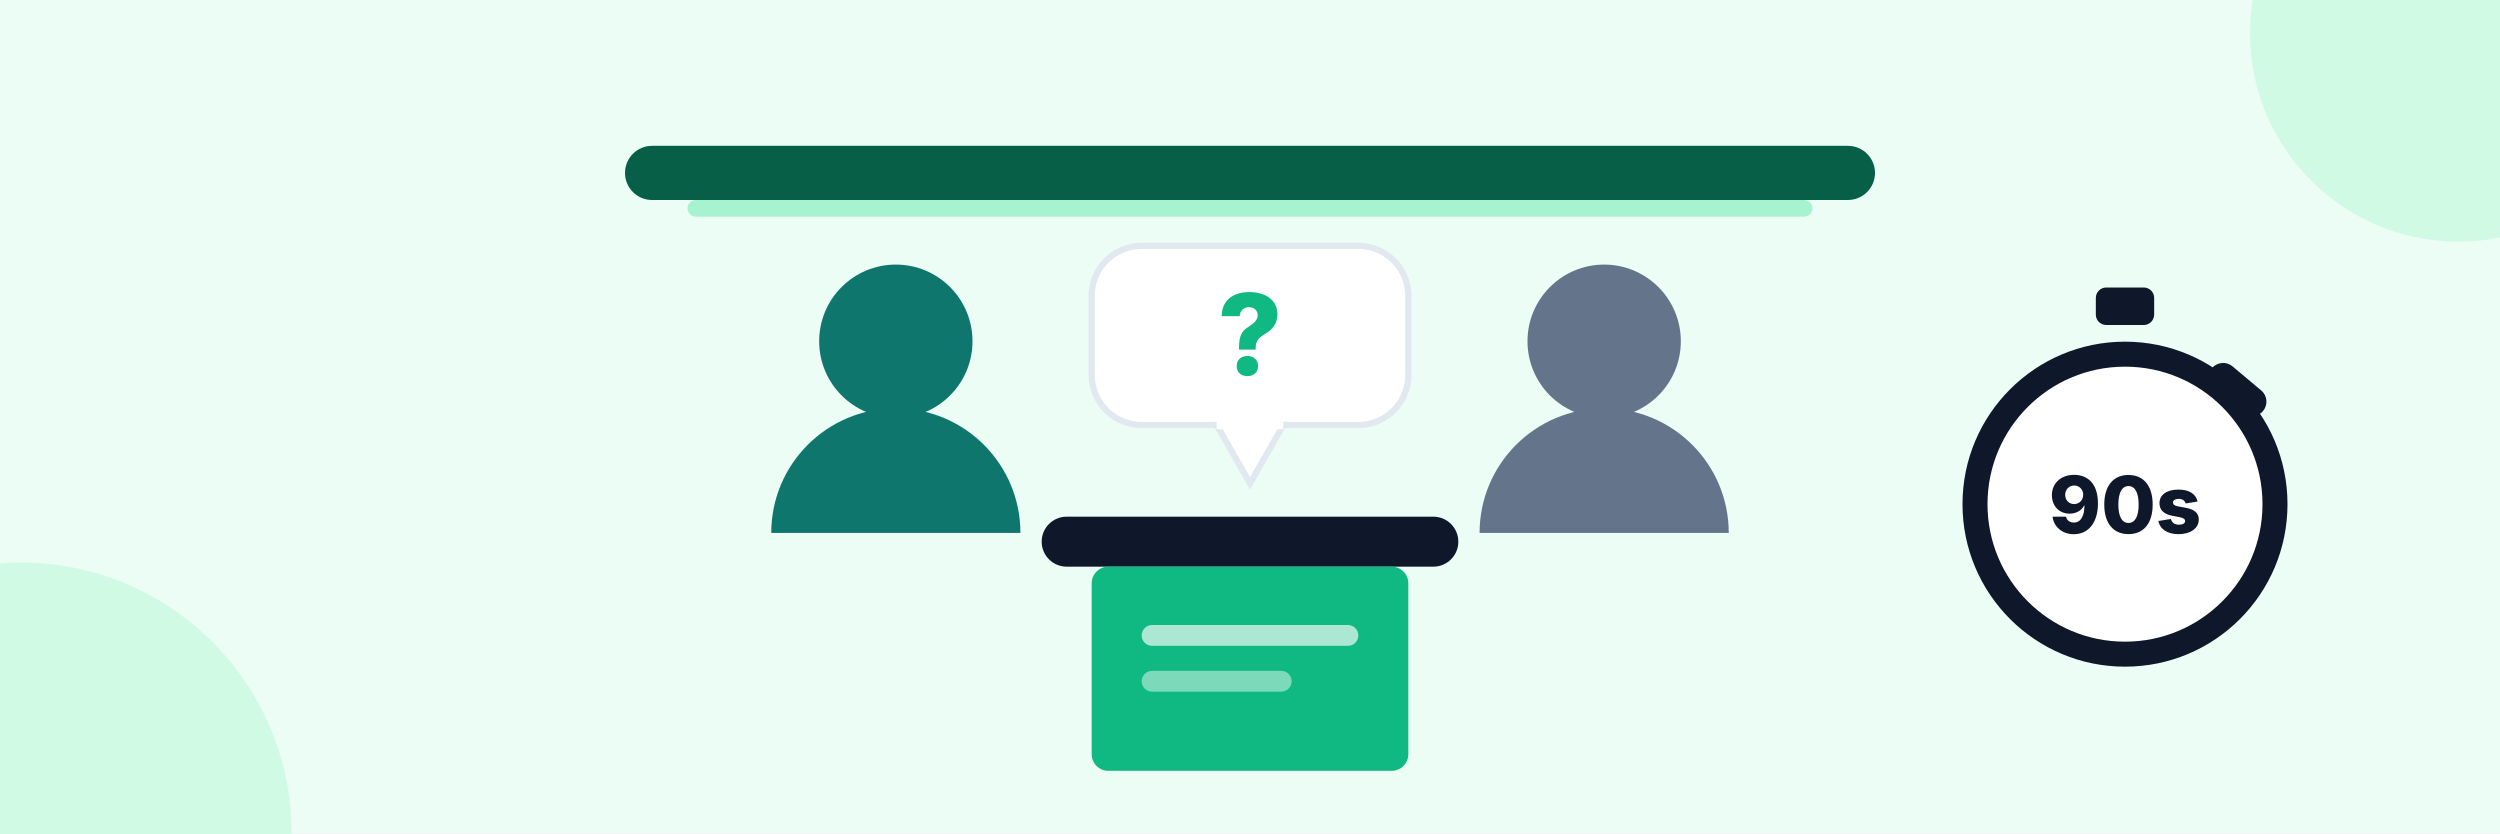
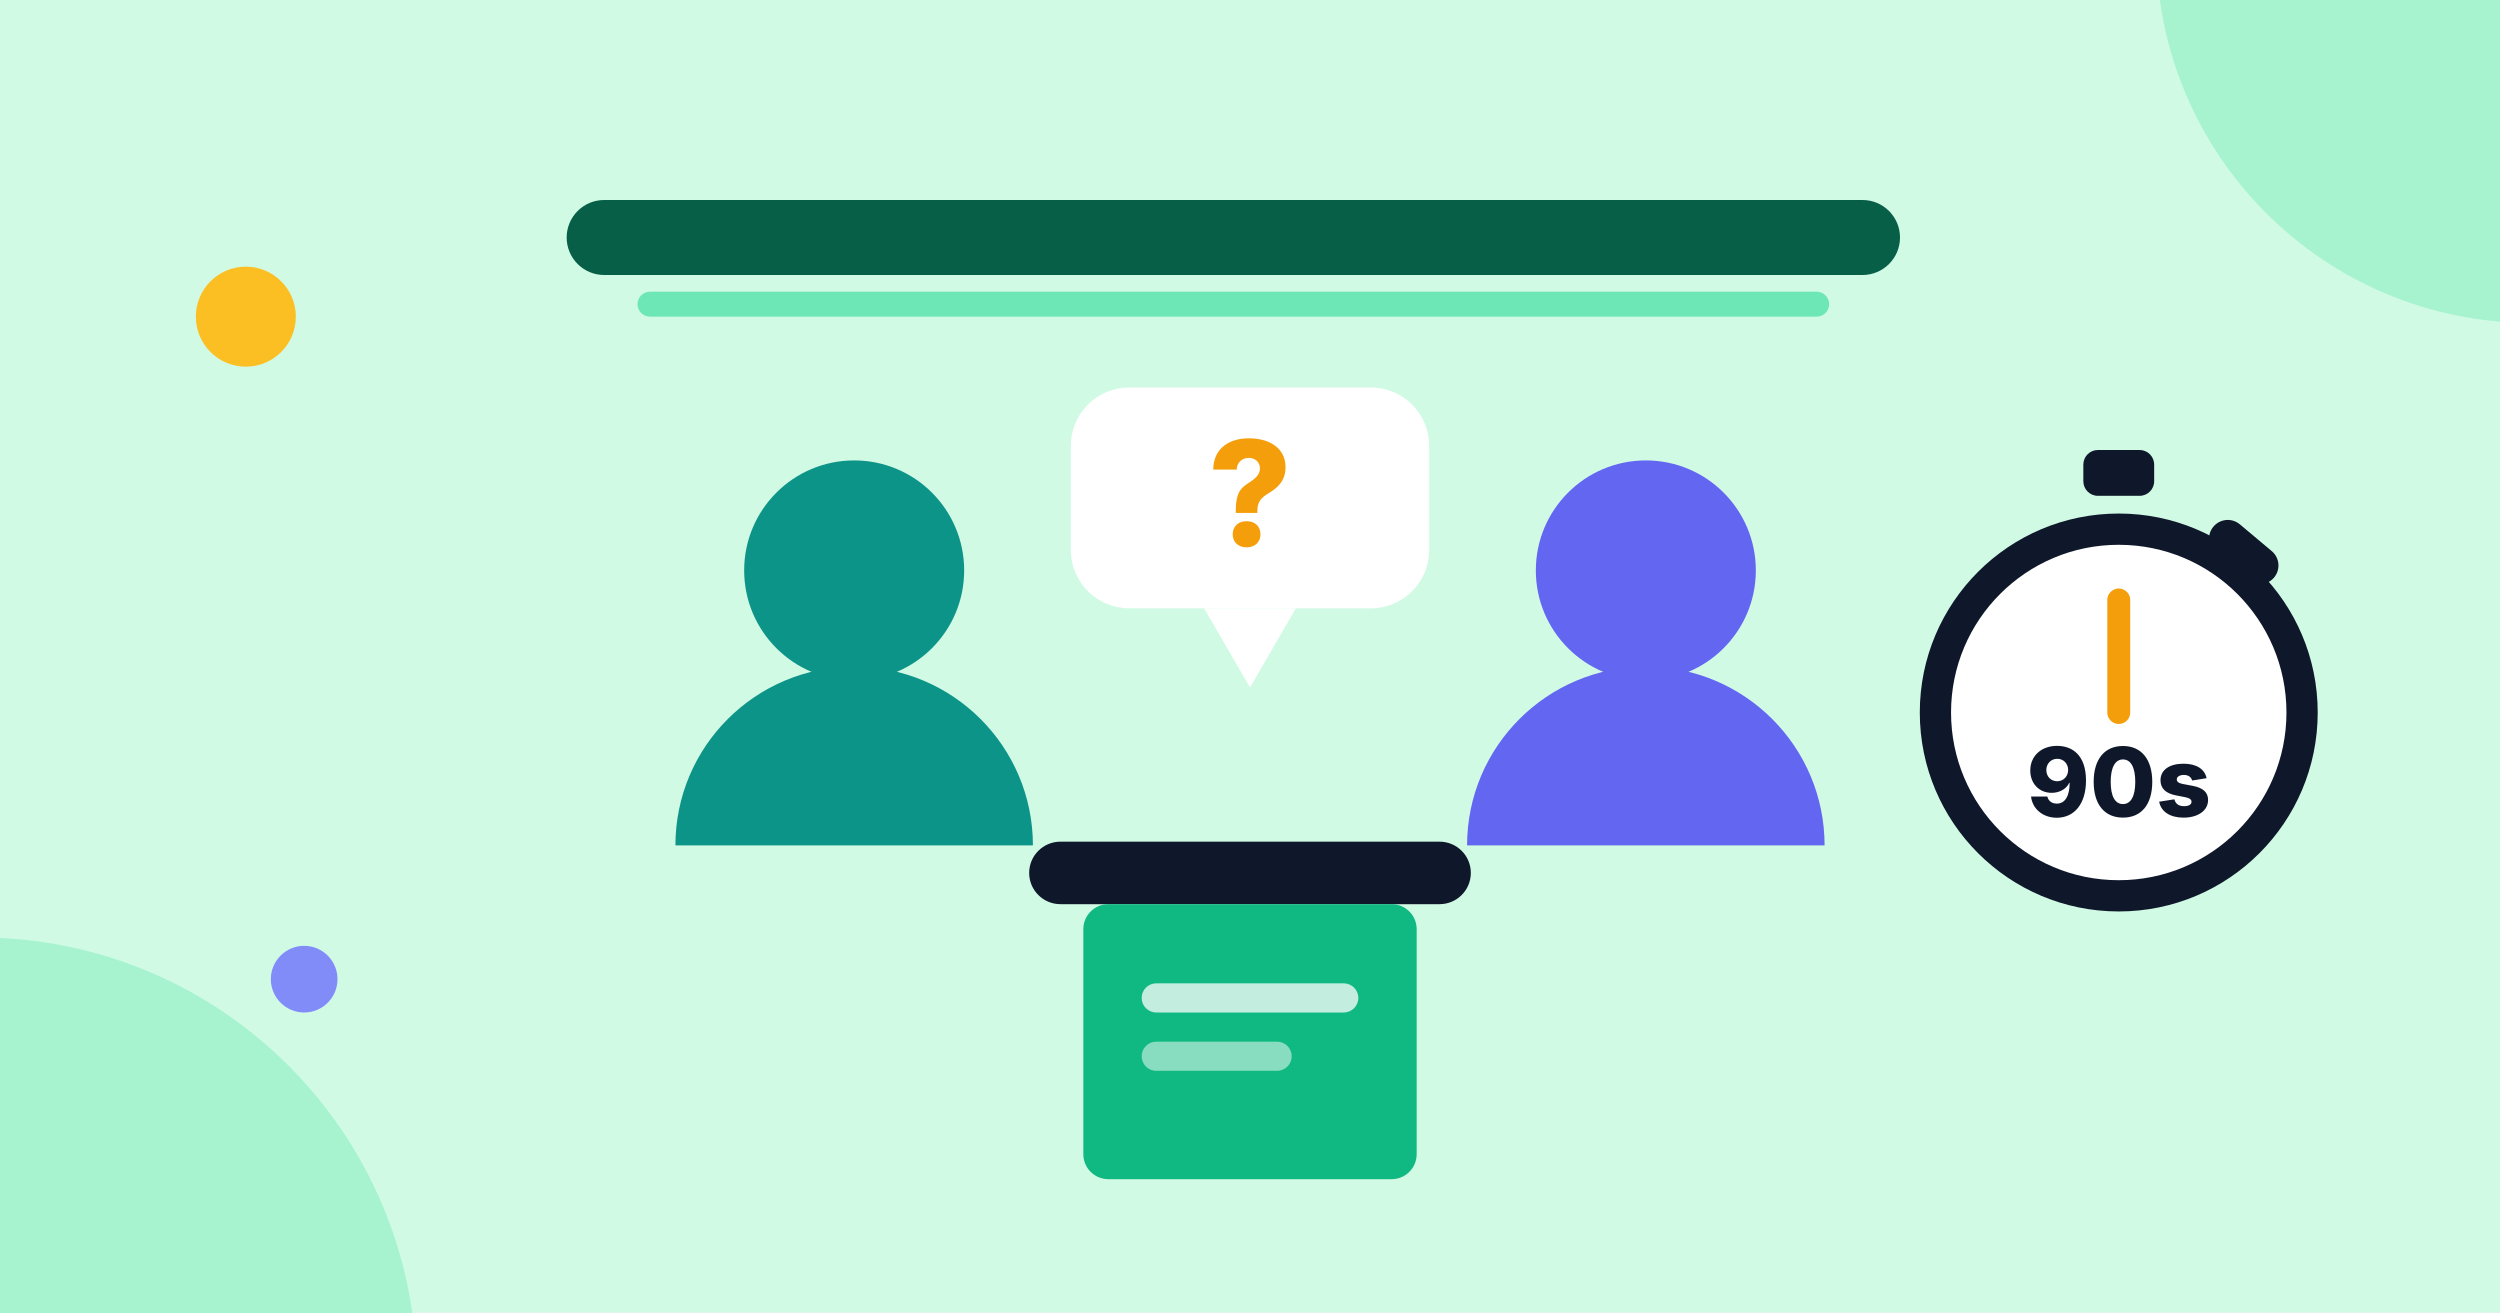
- <svg xmlns="http://www.w3.org/2000/svg" viewBox="0 0 1200 400" width="1200" height="400" role="img" aria-label="An exhibitor and a visitor talking across a booth counter beside a stopwatch showing ninety seconds">
+ <svg xmlns="http://www.w3.org/2000/svg" viewBox="0 0 1200 630" width="1200" height="630" role="img" aria-label="An exhibitor and a visitor talking across a booth counter beside a stopwatch showing ninety seconds">
  <defs>
    <g id="person">
      <circle cx="0" cy="-7" r="8" />
      <path d="M-13 13a13 13 0 0 1 26 0z" />
    </g>
  </defs>
-   <rect width="1200" height="400" fill="#ecfdf5" />
-   <circle cx="10" cy="400" r="130" fill="#d1fae5" />
-   <circle cx="1180" cy="16" r="100" fill="#d1fae5" />
-   <rect x="300" y="70" width="600" height="26" rx="13" fill="#065f46" />
-   <rect x="330" y="96" width="540" height="8" rx="4" fill="#a7f3d0" />
-   <g transform="translate(430,196) scale(4.6)">
-     <use href="#person" fill="#0f766e" />
+   <rect width="1200" height="630" fill="#d1fae5" />
+   <circle cx="-10" cy="660" r="210" fill="#a7f3d0" />
+   <circle cx="1215" cy="-25" r="180" fill="#a7f3d0" />
+   <circle cx="118" cy="152" r="24" fill="#fbbf24" />
+   <circle cx="146" cy="470" r="16" fill="#818cf8" />
+   <rect x="272" y="96" width="640" height="36" rx="18" fill="#065f46" />
+   <rect x="306" y="140" width="572" height="12" rx="6" fill="#6ee7b7" />
+   <g transform="translate(410,320) scale(6.6)">
+     <use href="#person" fill="#0d9488" />
  </g>
-   <g transform="translate(770,196) scale(4.6)">
-     <use href="#person" fill="#64748b" />
+   <g transform="translate(790,320) scale(6.6)">
+     <use href="#person" fill="#6366f1" />
  </g>
-   <rect x="500" y="248" width="200" height="24" rx="12" fill="#0f172a" />
-   <rect x="524" y="272" width="152" height="98" rx="8" fill="#10b981" />
-   <rect x="548" y="300" width="104" height="10" rx="5" fill="#ffffff" opacity="0.65" />
-   <rect x="548" y="322" width="72" height="10" rx="5" fill="#ffffff" opacity="0.45" />
+   <rect x="494" y="404" width="212" height="30" rx="15" fill="#0f172a" />
+   <rect x="520" y="434" width="160" height="132" rx="12" fill="#10b981" />
+   <rect x="548" y="472" width="104" height="14" rx="7" fill="#ffffff" opacity="0.75" />
+   <rect x="548" y="500" width="72" height="14" rx="7" fill="#ffffff" opacity="0.5" />
  <g>
-     <rect x="524" y="118" width="152" height="86" rx="24" fill="#ffffff" stroke="#e2e8f0" stroke-width="3" />
-     <path d="M584 204 L600 232 L616 204 Z" fill="#ffffff" stroke="#e2e8f0" stroke-width="3" />
-     <path d="M584 204 L616 204" stroke="#ffffff" stroke-width="4" />
-     <text x="600" y="180" text-anchor="middle" font-family="Inter, 'Segoe UI', Arial, sans-serif" font-weight="800" font-size="54" fill="#10b981">?</text>
+     <rect x="514" y="186" width="172" height="106" rx="28" fill="#ffffff" />
+     <path d="M578 292 L600 330 L622 292 Z" fill="#ffffff" />
+     <text x="600" y="262" text-anchor="middle" font-family="Inter, 'Segoe UI', Arial, sans-serif" font-weight="800" font-size="70" fill="#f59e0b">?</text>
  </g>
  <g>
-     <rect x="1006" y="138" width="28" height="18" rx="5" fill="#0f172a" />
-     <rect x="1058" y="180" width="32" height="14" rx="7" fill="#0f172a" transform="rotate(40 1074 187)" />
-     <circle cx="1020" cy="242" r="72" fill="#ffffff" stroke="#0f172a" stroke-width="12" />
-     <text x="1020" y="256" text-anchor="middle" font-family="Inter, 'Segoe UI', Arial, sans-serif" font-weight="800" font-size="38" fill="#0f172a">90s</text>
+     <rect x="1000" y="216" width="34" height="22" rx="7" fill="#0f172a" />
+     <rect x="1058" y="256" width="38" height="18" rx="9" fill="#0f172a" transform="rotate(40 1077 265)" />
+     <circle cx="1017" cy="342" r="88" fill="#ffffff" stroke="#0f172a" stroke-width="15" />
+     <path d="M1017 342 L1017 288" stroke="#f59e0b" stroke-width="11" stroke-linecap="round" />
+     <text x="1017" y="392" text-anchor="middle" font-family="Inter, 'Segoe UI', Arial, sans-serif" font-weight="800" font-size="46" fill="#0f172a">90s</text>
  </g>
</svg>
